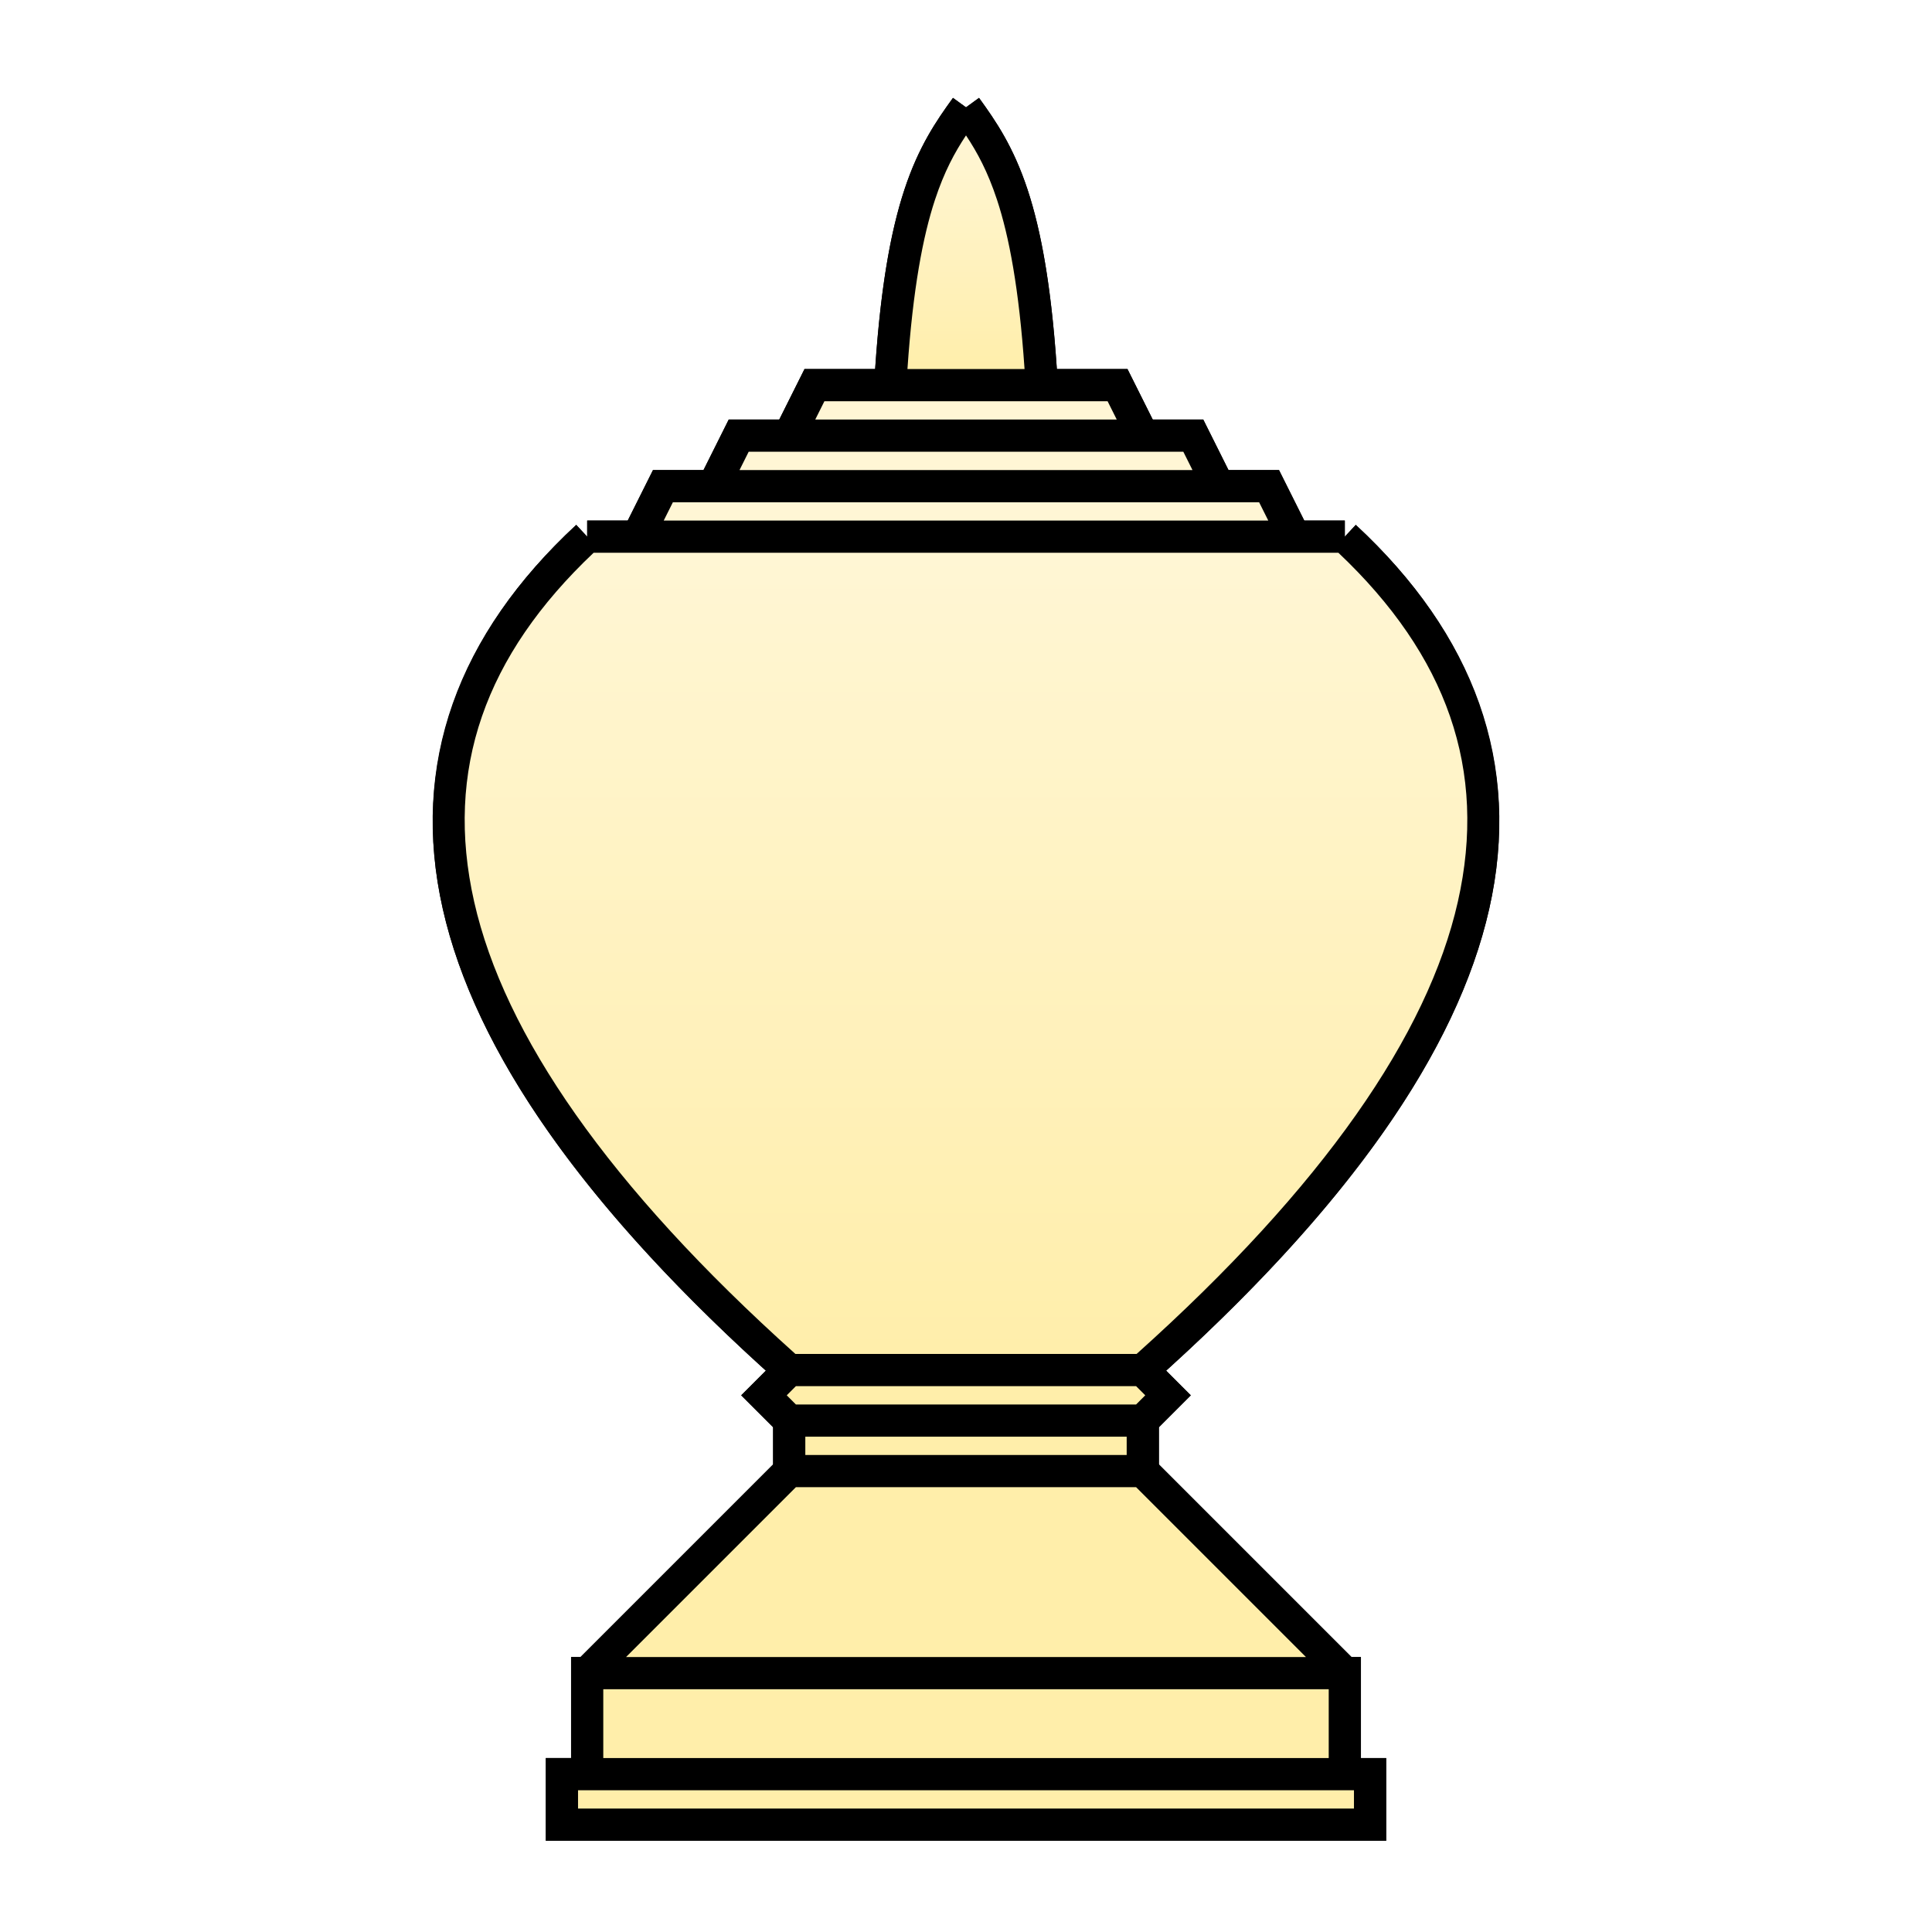
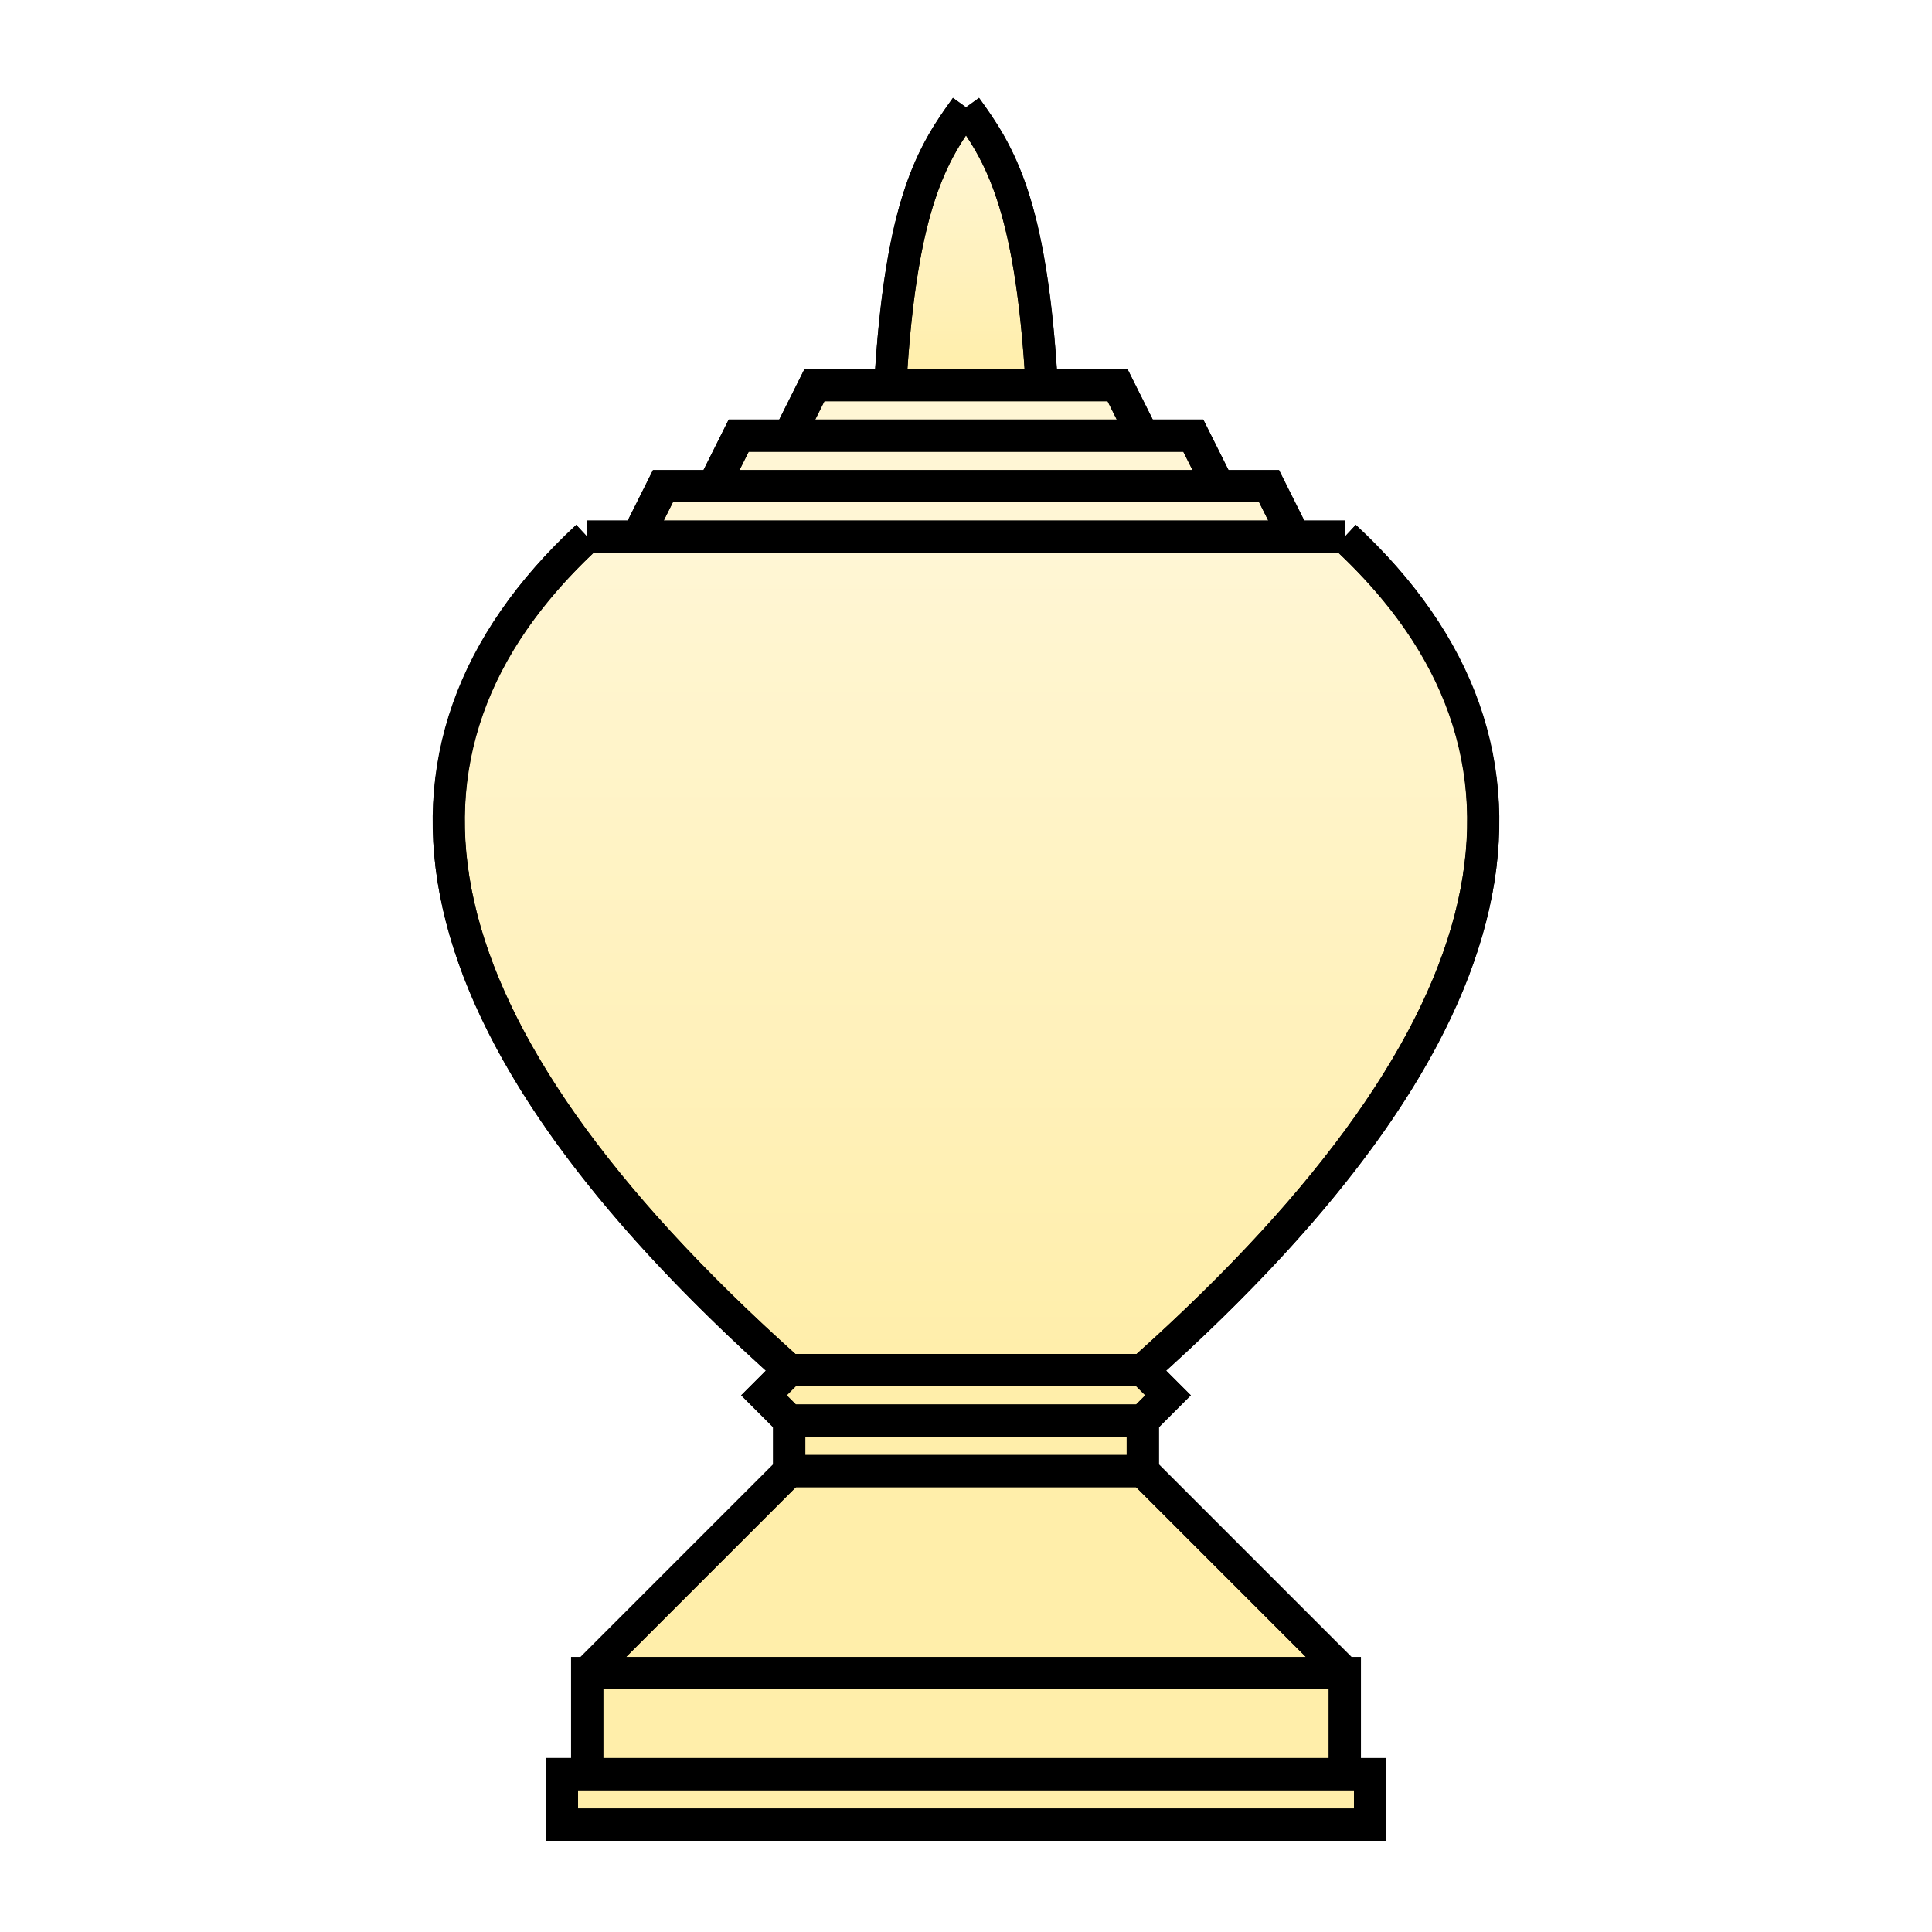
<svg xmlns="http://www.w3.org/2000/svg" xmlns:xlink="http://www.w3.org/1999/xlink" width="360" height="360" viewBox="0 0 95.25 95.25" version="1.1" id="svg8">
  <defs id="defs2">
    <linearGradient id="linearGradient3453">
      <stop style="stop-color:#fff6d5;stop-opacity:1" offset="0" id="stop3449" />
      <stop style="stop-color:#ffeeaa;stop-opacity:1" offset="1" id="stop3451" />
    </linearGradient>
    <linearGradient id="linearGradient3445">
      <stop style="stop-color:#fff6d5;stop-opacity:1" offset="0" id="stop3441" />
      <stop style="stop-color:#ffeeaa;stop-opacity:1" offset="1" id="stop3443" />
    </linearGradient>
    <linearGradient xlink:href="#linearGradient3445" id="linearGradient3447" x1="180" y1="100" x2="180" y2="255" gradientUnits="userSpaceOnUse" />
    <linearGradient xlink:href="#linearGradient3453" id="linearGradient3455" x1="180" y1="25" x2="180" y2="70" gradientUnits="userSpaceOnUse" />
  </defs>
  <g id="layer6" style="display:inline">
    <path style="color:#000000;font-style:normal;font-variant:normal;font-weight:normal;font-stretch:normal;font-size:medium;line-height:normal;font-family:sans-serif;font-variant-ligatures:normal;font-variant-position:normal;font-variant-caps:normal;font-variant-numeric:normal;font-variant-alternates:normal;font-feature-settings:normal;text-indent:0;text-align:start;text-decoration:none;text-decoration-line:none;text-decoration-style:solid;text-decoration-color:#000000;letter-spacing:normal;word-spacing:normal;text-transform:none;writing-mode:lr-tb;direction:ltr;text-orientation:mixed;dominant-baseline:auto;baseline-shift:baseline;text-anchor:start;white-space:normal;shape-padding:0;clip-rule:nonzero;display:inline;overflow:visible;visibility:visible;opacity:1;isolation:auto;mix-blend-mode:normal;color-interpolation:sRGB;color-interpolation-filters:linearRGB;solid-color:#000000;solid-opacity:1;vector-effect:none;fill:#000000;fill-opacity:1;fill-rule:nonzero;stroke:none;stroke-width:6;stroke-linecap:butt;stroke-linejoin:miter;stroke-miterlimit:4;stroke-dasharray:none;stroke-dashoffset:0;stroke-opacity:1;color-rendering:auto;image-rendering:auto;shape-rendering:auto;text-rendering:auto;enable-background:accumulate" d="m 177.572,18.24 c -3.104,4.274 -6.417,9.123 -9.051,17.104 -2.483,7.523 -4.401,17.866 -5.441,33.418 h -13.168 l -4.705,9.412 h -9.418 l -4.697,9.412 h -9.416 l -4.707,9.412 h -7.555 v 3.01 l -2.045,-2.205 C 85.389,118.179 76.432,142.471 82.508,169.355 c 5.939,26.282 25.775,54.854 60.205,86.037 l -4.605,4.605 5.949,5.949 v 6.926 l -35.889,35.889 h -1.758 v 18.824 h -4.703 V 343 H 180 258.293 v -15.414 h -4.703 v -18.824 h -1.758 l -35.889,-35.889 v -6.926 l 5.949,-5.949 -4.605,-4.605 c 34.43,-31.183 54.266,-59.755 60.205,-86.037 6.075,-26.884 -2.881,-51.177 -24.861,-71.553 l -2.045,2.205 v -3.01 h -7.555 l -4.707,-9.412 h -9.416 l -4.697,-9.412 h -9.418 l -4.705,-9.412 h -13.168 c -1.041,-15.552 -2.959,-25.895 -5.441,-33.418 -2.634,-7.981 -5.947,-12.829 -9.051,-17.104 L 180,20 Z" id="path3426" transform="scale(0.2645833)" />
+   </g>
+   <g id="layer7" style="display:inline">
+     <path style="color:#000000;font-style:normal;font-variant:normal;font-weight:normal;font-stretch:normal;font-size:medium;line-height:normal;font-family:sans-serif;font-variant-ligatures:normal;font-variant-position:normal;font-variant-caps:normal;font-variant-numeric:normal;font-variant-alternates:normal;font-feature-settings:normal;text-indent:0;text-align:start;text-decoration:none;text-decoration-line:none;text-decoration-style:solid;text-decoration-color:#000000;letter-spacing:normal;word-spacing:normal;text-transform:none;writing-mode:lr-tb;direction:ltr;text-orientation:mixed;dominant-baseline:auto;baseline-shift:baseline;text-anchor:start;white-space:normal;shape-padding:0;clip-rule:nonzero;display:inline;overflow:visible;visibility:visible;opacity:1;isolation:auto;mix-blend-mode:normal;color-interpolation:sRGB;color-interpolation-filters:linearRGB;solid-color:#000000;solid-opacity:1;vector-effect:none;fill:url(#linearGradient3455);fill-opacity:1;fill-rule:nonzero;stroke:none;stroke-width:6;stroke-linecap:butt;stroke-linejoin:miter;stroke-miterlimit:4;stroke-dasharray:none;stroke-dashoffset:0;stroke-opacity:1;color-rendering:auto;image-rendering:auto;shape-rendering:auto;text-rendering:auto;enable-background:accumulate" d="m 180,25.232 c 2.096,3.158 4.036,6.711 5.779,11.994 2.242,6.793 4.104,16.538 5.131,31.535 H 180 169.09 c 1.027,-14.998 2.889,-24.742 5.131,-31.535 1.744,-5.283 3.684,-8.837 5.779,-11.994 z" id="path3424" transform="scale(0.2645833)" />
+     <path style="color:#000000;font-style:normal;font-variant:normal;font-weight:normal;font-stretch:normal;font-size:medium;line-height:normal;font-family:sans-serif;font-variant-ligatures:normal;font-variant-position:normal;font-variant-caps:normal;font-variant-numeric:normal;font-variant-alternates:normal;font-feature-settings:normal;text-indent:0;text-align:start;text-decoration:none;text-decoration-line:none;text-decoration-style:solid;text-decoration-color:#000000;letter-spacing:normal;word-spacing:normal;text-transform:none;writing-mode:lr-tb;direction:ltr;text-orientation:mixed;dominant-baseline:auto;baseline-shift:baseline;text-anchor:start;white-space:normal;shape-padding:0;clip-rule:nonzero;display:inline;overflow:visible;visibility:visible;opacity:1;isolation:auto;mix-blend-mode:normal;color-interpolation:sRGB;color-interpolation-filters:linearRGB;solid-color:#000000;solid-opacity:1;vector-effect:none;fill:#fff6d5;fill-opacity:1;fill-rule:nonzero;stroke:none;stroke-width:6;stroke-linecap:butt;stroke-linejoin:miter;stroke-miterlimit:4;stroke-dasharray:none;stroke-dashoffset:0;stroke-opacity:1;color-rendering:auto;image-rendering:auto;shape-rendering:auto;text-rendering:auto;enable-background:accumulate" d="M 153.617,74.764 H 180 206.383 l 1.705,3.41 H 180 151.912 Z" id="path3422" transform="scale(0.2645833)" />
+     <path style="color:#000000;font-style:normal;font-variant:normal;font-weight:normal;font-stretch:normal;font-size:medium;line-height:normal;font-family:sans-serif;font-variant-ligatures:normal;font-variant-position:normal;font-variant-caps:normal;font-variant-numeric:normal;font-variant-alternates:normal;font-feature-settings:normal;text-indent:0;text-align:start;text-decoration:none;text-decoration-line:none;text-decoration-style:solid;text-decoration-color:#000000;letter-spacing:normal;word-spacing:normal;text-transform:none;writing-mode:lr-tb;direction:ltr;text-orientation:mixed;dominant-baseline:auto;baseline-shift:baseline;text-anchor:start;white-space:normal;shape-padding:0;clip-rule:nonzero;display:inline;overflow:visible;visibility:visible;opacity:1;isolation:auto;mix-blend-mode:normal;color-interpolation:sRGB;color-interpolation-filters:linearRGB;solid-color:#000000;solid-opacity:1;vector-effect:none;fill:#fff6d5;fill-opacity:1;fill-rule:nonzero;stroke:none;stroke-width:6;stroke-linecap:butt;stroke-linejoin:miter;stroke-miterlimit:4;stroke-dasharray:none;stroke-dashoffset:0;stroke-opacity:1;color-rendering:auto;image-rendering:auto;shape-rendering:auto;text-rendering:auto;enable-background:accumulate" d="M 139.504,84.176 H 180 220.496 l 1.705,3.41 H 180 137.799 Z" id="path3420" transform="scale(0.2645833)" />
+     <path style="color:#000000;font-style:normal;font-variant:normal;font-weight:normal;font-stretch:normal;font-size:medium;line-height:normal;font-family:sans-serif;font-variant-ligatures:normal;font-variant-position:normal;font-variant-caps:normal;font-variant-numeric:normal;font-variant-alternates:normal;font-feature-settings:normal;text-indent:0;text-align:start;text-decoration:none;text-decoration-line:none;text-decoration-style:solid;text-decoration-color:#000000;letter-spacing:normal;word-spacing:normal;text-transform:none;writing-mode:lr-tb;direction:ltr;text-orientation:mixed;dominant-baseline:auto;baseline-shift:baseline;text-anchor:start;white-space:normal;shape-padding:0;clip-rule:nonzero;display:inline;overflow:visible;visibility:visible;opacity:1;isolation:auto;mix-blend-mode:normal;color-interpolation:sRGB;color-interpolation-filters:linearRGB;solid-color:#000000;solid-opacity:1;vector-effect:none;fill:#fff6d5;fill-opacity:1;fill-rule:nonzero;stroke:none;stroke-width:6;stroke-linecap:butt;stroke-linejoin:miter;stroke-miterlimit:4;stroke-dasharray:none;stroke-dashoffset:0;stroke-opacity:1;color-rendering:auto;image-rendering:auto;shape-rendering:auto;text-rendering:auto;enable-background:accumulate" d="M 125.381,93.588 H 180 234.619 l 1.705,3.41 H 180 123.676 Z" id="path3418" transform="scale(0.2645833)" />
+     <path style="color:#000000;font-style:normal;font-variant:normal;font-weight:normal;font-stretch:normal;font-size:medium;line-height:normal;font-family:sans-serif;font-variant-ligatures:normal;font-variant-position:normal;font-variant-caps:normal;font-variant-numeric:normal;font-variant-alternates:normal;font-feature-settings:normal;text-indent:0;text-align:start;text-decoration:none;text-decoration-line:none;text-decoration-style:solid;text-decoration-color:#000000;letter-spacing:normal;word-spacing:normal;text-transform:none;writing-mode:lr-tb;direction:ltr;text-orientation:mixed;dominant-baseline:auto;baseline-shift:baseline;text-anchor:start;white-space:normal;shape-padding:0;clip-rule:nonzero;display:inline;overflow:visible;visibility:visible;opacity:1;isolation:auto;mix-blend-mode:normal;color-interpolation:sRGB;color-interpolation-filters:linearRGB;solid-color:#000000;solid-opacity:1;vector-effect:none;fill:url(#linearGradient3447);fill-opacity:1;fill-rule:nonzero;stroke:none;stroke-width:6;stroke-linecap:butt;stroke-linejoin:miter;stroke-miterlimit:4;stroke-dasharray:none;stroke-dashoffset:0;stroke-opacity:1;color-rendering:auto;image-rendering:auto;shape-rendering:auto;text-rendering:auto;enable-background:accumulate" d="M 110.611,103 H 180 249.389 c 20.229,19.138 27.816,40.438 22.258,65.033 -5.589,24.733 -25.008,53 -59.859,84.258 H 180 148.213 C 113.362,221.033 93.943,192.767 88.354,168.033 82.795,143.438 90.382,122.138 110.611,103 Z" id="path3416" transform="scale(0.2645833)" />
+     <path style="color:#000000;font-style:normal;font-variant:normal;font-weight:normal;font-stretch:normal;font-size:medium;line-height:normal;font-family:sans-serif;font-variant-ligatures:normal;font-variant-position:normal;font-variant-caps:normal;font-variant-numeric:normal;font-variant-alternates:normal;font-feature-settings:normal;text-indent:0;text-align:start;text-decoration:none;text-decoration-line:none;text-decoration-style:solid;text-decoration-color:#000000;letter-spacing:normal;word-spacing:normal;text-transform:none;writing-mode:lr-tb;direction:ltr;text-orientation:mixed;dominant-baseline:auto;baseline-shift:baseline;text-anchor:start;white-space:normal;shape-padding:0;clip-rule:nonzero;display:inline;overflow:visible;visibility:visible;opacity:1;isolation:auto;mix-blend-mode:normal;color-interpolation:sRGB;color-interpolation-filters:linearRGB;solid-color:#000000;solid-opacity:1;vector-effect:none;fill:#ffeeaa;fill-opacity:1;fill-rule:nonzero;stroke:none;stroke-width:6;stroke-linecap:butt;stroke-linejoin:miter;stroke-miterlimit:4;stroke-dasharray:none;stroke-dashoffset:0;stroke-opacity:1;color-rendering:auto;image-rendering:auto;shape-rendering:auto;text-rendering:auto;enable-background:accumulate" d="M 148.303,258.293 H 180 211.697 l 1.705,1.705 -1.705,1.705 H 180 148.303 l -1.705,-1.705 z" id="path3414" transform="scale(0.2645833)" />
+     <path style="color:#000000;font-style:normal;font-variant:normal;font-weight:normal;font-stretch:normal;font-size:medium;line-height:normal;font-family:sans-serif;font-variant-ligatures:normal;font-variant-position:normal;font-variant-caps:normal;font-variant-numeric:normal;font-variant-alternates:normal;font-feature-settings:normal;text-indent:0;text-align:start;text-decoration:none;text-decoration-line:none;text-decoration-style:solid;text-decoration-color:#000000;letter-spacing:normal;word-spacing:normal;text-transform:none;writing-mode:lr-tb;direction:ltr;text-orientation:mixed;dominant-baseline:auto;baseline-shift:baseline;text-anchor:start;white-space:normal;shape-padding:0;clip-rule:nonzero;display:inline;overflow:visible;visibility:visible;opacity:1;isolation:auto;mix-blend-mode:normal;color-interpolation:sRGB;color-interpolation-filters:linearRGB;solid-color:#000000;solid-opacity:1;vector-effect:none;fill:#ffeeaa;fill-opacity:1;fill-rule:nonzero;stroke:none;stroke-width:6;stroke-linecap:butt;stroke-linejoin:miter;stroke-miterlimit:4;stroke-dasharray:none;stroke-dashoffset:0;stroke-opacity:1;color-rendering:auto;image-rendering:auto;shape-rendering:auto;text-rendering:auto;enable-background:accumulate" d="M 150.059,267.705 H 180 209.941 v 3.41 H 180 150.059 Z" id="path3412" transform="scale(0.2645833)" />
+     <path style="color:#000000;font-style:normal;font-variant:normal;font-weight:normal;font-stretch:normal;font-size:medium;line-height:normal;font-family:sans-serif;font-variant-ligatures:normal;font-variant-position:normal;font-variant-caps:normal;font-variant-numeric:normal;font-variant-alternates:normal;font-feature-settings:normal;text-indent:0;text-align:start;text-decoration:none;text-decoration-line:none;text-decoration-style:solid;text-decoration-color:#000000;letter-spacing:normal;word-spacing:normal;text-transform:none;writing-mode:lr-tb;direction:ltr;text-orientation:mixed;dominant-baseline:auto;baseline-shift:baseline;text-anchor:start;white-space:normal;shape-padding:0;clip-rule:nonzero;display:inline;overflow:visible;visibility:visible;opacity:1;isolation:auto;mix-blend-mode:normal;color-interpolation:sRGB;color-interpolation-filters:linearRGB;solid-color:#000000;solid-opacity:1;vector-effect:none;fill:#ffeeaa;fill-opacity:1;fill-rule:nonzero;stroke:none;stroke-width:6;stroke-linecap:butt;stroke-linejoin:miter;stroke-miterlimit:4;stroke-dasharray:none;stroke-dashoffset:0;stroke-opacity:1;color-rendering:auto;image-rendering:auto;shape-rendering:auto;text-rendering:auto;enable-background:accumulate" d="M 148.301,277.117 H 180 211.699 l 31.645,31.645 H 180 116.656 Z" id="path3410" transform="scale(0.2645833)" />
+     <path style="color:#000000;font-style:normal;font-variant:normal;font-weight:normal;font-stretch:normal;font-size:medium;line-height:normal;font-family:sans-serif;font-variant-ligatures:normal;font-variant-position:normal;font-variant-caps:normal;font-variant-numeric:normal;font-variant-alternates:normal;font-feature-settings:normal;text-indent:0;text-align:start;text-decoration:none;text-decoration-line:none;text-decoration-style:solid;text-decoration-color:#000000;letter-spacing:normal;word-spacing:normal;text-transform:none;writing-mode:lr-tb;direction:ltr;text-orientation:mixed;dominant-baseline:auto;baseline-shift:baseline;text-anchor:start;white-space:normal;shape-padding:0;clip-rule:nonzero;display:inline;overflow:visible;visibility:visible;opacity:1;isolation:auto;mix-blend-mode:normal;color-interpolation:sRGB;color-interpolation-filters:linearRGB;solid-color:#000000;solid-opacity:1;vector-effect:none;fill:#ffeeaa;fill-opacity:1;fill-rule:nonzero;stroke:none;stroke-width:6;stroke-linecap:butt;stroke-linejoin:miter;stroke-miterlimit:4;stroke-dasharray:none;stroke-dashoffset:0;stroke-opacity:1;color-rendering:auto;image-rendering:auto;shape-rendering:auto;text-rendering:auto;enable-background:accumulate" d="M 112.412,314.764 H 180 247.588 v 12.822 H 180 112.412 Z" id="path3408" transform="scale(0.2645833)" />
+     <path style="color:#000000;font-style:normal;font-variant:normal;font-weight:normal;font-stretch:normal;font-size:medium;line-height:normal;font-family:sans-serif;font-variant-ligatures:normal;font-variant-position:normal;font-variant-caps:normal;font-variant-numeric:normal;font-variant-alternates:normal;font-feature-settings:normal;text-indent:0;text-align:start;text-decoration:none;text-decoration-line:none;text-decoration-style:solid;text-decoration-color:#000000;letter-spacing:normal;word-spacing:normal;text-transform:none;writing-mode:lr-tb;direction:ltr;text-orientation:mixed;dominant-baseline:auto;baseline-shift:baseline;text-anchor:start;white-space:normal;shape-padding:0;clip-rule:nonzero;display:inline;overflow:visible;visibility:visible;opacity:1;isolation:auto;mix-blend-mode:normal;color-interpolation:sRGB;color-interpolation-filters:linearRGB;solid-color:#000000;solid-opacity:1;vector-effect:none;fill:#ffeeaa;fill-opacity:1;fill-rule:nonzero;stroke:none;stroke-width:6;stroke-linecap:butt;stroke-linejoin:miter;stroke-miterlimit:4;stroke-dasharray:none;stroke-dashoffset:0;stroke-opacity:1;color-rendering:auto;image-rendering:auto;shape-rendering:auto;text-rendering:auto;enable-background:accumulate" d="M 107.709,333.588 H 180 252.291 v 3.41 H 180 107.709 Z" id="path3317" transform="scale(0.2645833)" />
  </g>
  <g id="layer1" transform="translate(0,-201.75)" style="display:inline">
    <path style="fill:none;stroke:#000000;stroke-width:1.587;stroke-miterlimit:4;stroke-dasharray:none" d="m 47.625,269.297 h -8.716 l -1.245,1.245 1.245,1.245 h 8.716" id="path601" />
    <path style="fill:none;stroke:#000000;stroke-width:1.587;stroke-miterlimit:4;stroke-dasharray:none" d="m 38.909,271.787 v 2.49 h 8.716" id="path603" />
    <path style="fill:none;stroke:#000000;stroke-width:1.587;stroke-miterlimit:4;stroke-dasharray:none" d="M 47.625,291.708 H 27.703 v -2.49 h 19.922" id="path1287" />
    <path style="fill:none;stroke:#000000;stroke-width:1.587;stroke-miterlimit:4;stroke-dasharray:none" d="m 28.949,289.218 v -4.98 h 18.676" id="path1289" />
    <path style="fill:none;stroke:#000000;stroke-width:1.587;stroke-miterlimit:4;stroke-dasharray:none" d="m 38.909,274.277 -9.961,9.961" id="path1291" />
    <path style="fill:none;stroke:#000000;stroke-width:1.587;stroke-miterlimit:4;stroke-dasharray:none" d="M 38.909,269.297 C 20.045,252.473 17.612,238.717 28.949,228.208" id="path1293" />
    <path style="fill:none;stroke:#000000;stroke-width:1.587;stroke-miterlimit:4;stroke-dasharray:none" d="M 28.949,228.208 H 47.625" id="path1295" />
    <path style="fill:none;stroke:#000000;stroke-width:1.587;stroke-miterlimit:4;stroke-dasharray:none" d="m 31.439,228.208 1.245,-2.49 h 14.941" id="path1303" />
    <path style="fill:none;stroke:#000000;stroke-width:1.587;stroke-miterlimit:4;stroke-dasharray:none" d="m 35.174,225.718 1.245,-2.49 h 11.206" id="path1305" />
    <path style="fill:none;stroke:#000000;stroke-width:1.587;stroke-miterlimit:4;stroke-dasharray:none" d="m 38.909,223.228 1.245,-2.49 h 7.471" id="path1307" />
    <path style="fill:none;stroke:#000000;stroke-width:1.587;stroke-miterlimit:4;stroke-dasharray:none" d="m 43.89,220.738 c 0.518,-9.011 2.11,-11.457 3.735,-13.696" id="path1309" />
    <path style="fill:none;stroke:#000000;stroke-width:1.587;stroke-miterlimit:4;stroke-dasharray:none" d="m 47.625,269.297 h 8.716 l 1.245,1.245 -1.245,1.245 H 47.625" id="path601-2" />
    <path style="fill:none;stroke:#000000;stroke-width:1.587;stroke-miterlimit:4;stroke-dasharray:none" d="m 56.341,271.787 v 2.49 H 47.625" id="path603-6" />
    <path style="fill:none;stroke:#000000;stroke-width:1.587;stroke-miterlimit:4;stroke-dasharray:none" d="m 47.625,291.708 h 19.922 v -2.49 H 47.625" id="path1287-1" />
    <path style="fill:none;stroke:#000000;stroke-width:1.587;stroke-miterlimit:4;stroke-dasharray:none" d="m 66.301,289.218 v -4.98 H 47.625" id="path1289-8" />
    <path style="fill:none;stroke:#000000;stroke-width:1.587;stroke-miterlimit:4;stroke-dasharray:none" d="m 56.341,274.277 9.961,9.961" id="path1291-7" />
    <path style="fill:none;stroke:#000000;stroke-width:1.587;stroke-miterlimit:4;stroke-dasharray:none" d="M 56.341,269.297 C 75.205,252.473 77.638,238.717 66.301,228.208" id="path1293-9" />
    <path style="fill:none;stroke:#000000;stroke-width:1.587;stroke-miterlimit:4;stroke-dasharray:none" d="M 66.301,228.208 H 47.625" id="path1295-2" />
    <path style="fill:none;stroke:#000000;stroke-width:1.587;stroke-miterlimit:4;stroke-dasharray:none" d="m 63.811,228.208 -1.245,-2.49 H 47.625" id="path1303-0" />
    <path style="fill:none;stroke:#000000;stroke-width:1.587;stroke-miterlimit:4;stroke-dasharray:none" d="m 60.076,225.718 -1.245,-2.49 H 47.625" id="path1305-2" />
    <path style="fill:none;stroke:#000000;stroke-width:1.587;stroke-miterlimit:4;stroke-dasharray:none" d="m 56.341,223.228 -1.245,-2.49 H 47.625" id="path1307-3" />
    <path style="fill:none;stroke:#000000;stroke-width:1.587;stroke-miterlimit:4;stroke-dasharray:none" d="M 51.36,220.738 C 50.842,211.727 49.251,209.28 47.625,207.042" id="path1309-7" />
  </g>
-   <g id="layer7" style="display:inline">
-     <path style="color:#000000;font-style:normal;font-variant:normal;font-weight:normal;font-stretch:normal;font-size:medium;line-height:normal;font-family:sans-serif;font-variant-ligatures:normal;font-variant-position:normal;font-variant-caps:normal;font-variant-numeric:normal;font-variant-alternates:normal;font-feature-settings:normal;text-indent:0;text-align:start;text-decoration:none;text-decoration-line:none;text-decoration-style:solid;text-decoration-color:#000000;letter-spacing:normal;word-spacing:normal;text-transform:none;writing-mode:lr-tb;direction:ltr;text-orientation:mixed;dominant-baseline:auto;baseline-shift:baseline;text-anchor:start;white-space:normal;shape-padding:0;clip-rule:nonzero;display:inline;overflow:visible;visibility:visible;opacity:1;isolation:auto;mix-blend-mode:normal;color-interpolation:sRGB;color-interpolation-filters:linearRGB;solid-color:#000000;solid-opacity:1;vector-effect:none;fill:url(#linearGradient3455);fill-opacity:1;fill-rule:nonzero;stroke:none;stroke-width:6;stroke-linecap:butt;stroke-linejoin:miter;stroke-miterlimit:4;stroke-dasharray:none;stroke-dashoffset:0;stroke-opacity:1;color-rendering:auto;image-rendering:auto;shape-rendering:auto;text-rendering:auto;enable-background:accumulate" d="m 180,25.232 c 2.096,3.158 4.036,6.711 5.779,11.994 2.242,6.793 4.104,16.538 5.131,31.535 H 180 169.09 c 1.027,-14.998 2.889,-24.742 5.131,-31.535 1.744,-5.283 3.684,-8.837 5.779,-11.994 z" id="path3424" transform="scale(0.2645833)" />
-     <path style="color:#000000;font-style:normal;font-variant:normal;font-weight:normal;font-stretch:normal;font-size:medium;line-height:normal;font-family:sans-serif;font-variant-ligatures:normal;font-variant-position:normal;font-variant-caps:normal;font-variant-numeric:normal;font-variant-alternates:normal;font-feature-settings:normal;text-indent:0;text-align:start;text-decoration:none;text-decoration-line:none;text-decoration-style:solid;text-decoration-color:#000000;letter-spacing:normal;word-spacing:normal;text-transform:none;writing-mode:lr-tb;direction:ltr;text-orientation:mixed;dominant-baseline:auto;baseline-shift:baseline;text-anchor:start;white-space:normal;shape-padding:0;clip-rule:nonzero;display:inline;overflow:visible;visibility:visible;opacity:1;isolation:auto;mix-blend-mode:normal;color-interpolation:sRGB;color-interpolation-filters:linearRGB;solid-color:#000000;solid-opacity:1;vector-effect:none;fill:#fff6d5;fill-opacity:1;fill-rule:nonzero;stroke:none;stroke-width:6;stroke-linecap:butt;stroke-linejoin:miter;stroke-miterlimit:4;stroke-dasharray:none;stroke-dashoffset:0;stroke-opacity:1;color-rendering:auto;image-rendering:auto;shape-rendering:auto;text-rendering:auto;enable-background:accumulate" d="M 153.617,74.764 H 180 206.383 l 1.705,3.41 H 180 151.912 Z" id="path3422" transform="scale(0.2645833)" />
-     <path style="color:#000000;font-style:normal;font-variant:normal;font-weight:normal;font-stretch:normal;font-size:medium;line-height:normal;font-family:sans-serif;font-variant-ligatures:normal;font-variant-position:normal;font-variant-caps:normal;font-variant-numeric:normal;font-variant-alternates:normal;font-feature-settings:normal;text-indent:0;text-align:start;text-decoration:none;text-decoration-line:none;text-decoration-style:solid;text-decoration-color:#000000;letter-spacing:normal;word-spacing:normal;text-transform:none;writing-mode:lr-tb;direction:ltr;text-orientation:mixed;dominant-baseline:auto;baseline-shift:baseline;text-anchor:start;white-space:normal;shape-padding:0;clip-rule:nonzero;display:inline;overflow:visible;visibility:visible;opacity:1;isolation:auto;mix-blend-mode:normal;color-interpolation:sRGB;color-interpolation-filters:linearRGB;solid-color:#000000;solid-opacity:1;vector-effect:none;fill:#fff6d5;fill-opacity:1;fill-rule:nonzero;stroke:none;stroke-width:6;stroke-linecap:butt;stroke-linejoin:miter;stroke-miterlimit:4;stroke-dasharray:none;stroke-dashoffset:0;stroke-opacity:1;color-rendering:auto;image-rendering:auto;shape-rendering:auto;text-rendering:auto;enable-background:accumulate" d="M 139.504,84.176 H 180 220.496 l 1.705,3.41 H 180 137.799 Z" id="path3420" transform="scale(0.2645833)" />
-     <path style="color:#000000;font-style:normal;font-variant:normal;font-weight:normal;font-stretch:normal;font-size:medium;line-height:normal;font-family:sans-serif;font-variant-ligatures:normal;font-variant-position:normal;font-variant-caps:normal;font-variant-numeric:normal;font-variant-alternates:normal;font-feature-settings:normal;text-indent:0;text-align:start;text-decoration:none;text-decoration-line:none;text-decoration-style:solid;text-decoration-color:#000000;letter-spacing:normal;word-spacing:normal;text-transform:none;writing-mode:lr-tb;direction:ltr;text-orientation:mixed;dominant-baseline:auto;baseline-shift:baseline;text-anchor:start;white-space:normal;shape-padding:0;clip-rule:nonzero;display:inline;overflow:visible;visibility:visible;opacity:1;isolation:auto;mix-blend-mode:normal;color-interpolation:sRGB;color-interpolation-filters:linearRGB;solid-color:#000000;solid-opacity:1;vector-effect:none;fill:#fff6d5;fill-opacity:1;fill-rule:nonzero;stroke:none;stroke-width:6;stroke-linecap:butt;stroke-linejoin:miter;stroke-miterlimit:4;stroke-dasharray:none;stroke-dashoffset:0;stroke-opacity:1;color-rendering:auto;image-rendering:auto;shape-rendering:auto;text-rendering:auto;enable-background:accumulate" d="M 125.381,93.588 H 180 234.619 l 1.705,3.41 H 180 123.676 Z" id="path3418" transform="scale(0.2645833)" />
-     <path style="color:#000000;font-style:normal;font-variant:normal;font-weight:normal;font-stretch:normal;font-size:medium;line-height:normal;font-family:sans-serif;font-variant-ligatures:normal;font-variant-position:normal;font-variant-caps:normal;font-variant-numeric:normal;font-variant-alternates:normal;font-feature-settings:normal;text-indent:0;text-align:start;text-decoration:none;text-decoration-line:none;text-decoration-style:solid;text-decoration-color:#000000;letter-spacing:normal;word-spacing:normal;text-transform:none;writing-mode:lr-tb;direction:ltr;text-orientation:mixed;dominant-baseline:auto;baseline-shift:baseline;text-anchor:start;white-space:normal;shape-padding:0;clip-rule:nonzero;display:inline;overflow:visible;visibility:visible;opacity:1;isolation:auto;mix-blend-mode:normal;color-interpolation:sRGB;color-interpolation-filters:linearRGB;solid-color:#000000;solid-opacity:1;vector-effect:none;fill:url(#linearGradient3447);fill-opacity:1;fill-rule:nonzero;stroke:none;stroke-width:6;stroke-linecap:butt;stroke-linejoin:miter;stroke-miterlimit:4;stroke-dasharray:none;stroke-dashoffset:0;stroke-opacity:1;color-rendering:auto;image-rendering:auto;shape-rendering:auto;text-rendering:auto;enable-background:accumulate" d="M 110.611,103 H 180 249.389 c 20.229,19.138 27.816,40.438 22.258,65.033 -5.589,24.733 -25.008,53 -59.859,84.258 H 180 148.213 C 113.362,221.033 93.943,192.767 88.354,168.033 82.795,143.438 90.382,122.138 110.611,103 Z" id="path3416" transform="scale(0.2645833)" />
-     <path style="color:#000000;font-style:normal;font-variant:normal;font-weight:normal;font-stretch:normal;font-size:medium;line-height:normal;font-family:sans-serif;font-variant-ligatures:normal;font-variant-position:normal;font-variant-caps:normal;font-variant-numeric:normal;font-variant-alternates:normal;font-feature-settings:normal;text-indent:0;text-align:start;text-decoration:none;text-decoration-line:none;text-decoration-style:solid;text-decoration-color:#000000;letter-spacing:normal;word-spacing:normal;text-transform:none;writing-mode:lr-tb;direction:ltr;text-orientation:mixed;dominant-baseline:auto;baseline-shift:baseline;text-anchor:start;white-space:normal;shape-padding:0;clip-rule:nonzero;display:inline;overflow:visible;visibility:visible;opacity:1;isolation:auto;mix-blend-mode:normal;color-interpolation:sRGB;color-interpolation-filters:linearRGB;solid-color:#000000;solid-opacity:1;vector-effect:none;fill:#ffeeaa;fill-opacity:1;fill-rule:nonzero;stroke:none;stroke-width:6;stroke-linecap:butt;stroke-linejoin:miter;stroke-miterlimit:4;stroke-dasharray:none;stroke-dashoffset:0;stroke-opacity:1;color-rendering:auto;image-rendering:auto;shape-rendering:auto;text-rendering:auto;enable-background:accumulate" d="M 148.303,258.293 H 180 211.697 l 1.705,1.705 -1.705,1.705 H 180 148.303 l -1.705,-1.705 z" id="path3414" transform="scale(0.2645833)" />
-     <path style="color:#000000;font-style:normal;font-variant:normal;font-weight:normal;font-stretch:normal;font-size:medium;line-height:normal;font-family:sans-serif;font-variant-ligatures:normal;font-variant-position:normal;font-variant-caps:normal;font-variant-numeric:normal;font-variant-alternates:normal;font-feature-settings:normal;text-indent:0;text-align:start;text-decoration:none;text-decoration-line:none;text-decoration-style:solid;text-decoration-color:#000000;letter-spacing:normal;word-spacing:normal;text-transform:none;writing-mode:lr-tb;direction:ltr;text-orientation:mixed;dominant-baseline:auto;baseline-shift:baseline;text-anchor:start;white-space:normal;shape-padding:0;clip-rule:nonzero;display:inline;overflow:visible;visibility:visible;opacity:1;isolation:auto;mix-blend-mode:normal;color-interpolation:sRGB;color-interpolation-filters:linearRGB;solid-color:#000000;solid-opacity:1;vector-effect:none;fill:#ffeeaa;fill-opacity:1;fill-rule:nonzero;stroke:none;stroke-width:6;stroke-linecap:butt;stroke-linejoin:miter;stroke-miterlimit:4;stroke-dasharray:none;stroke-dashoffset:0;stroke-opacity:1;color-rendering:auto;image-rendering:auto;shape-rendering:auto;text-rendering:auto;enable-background:accumulate" d="M 150.059,267.705 H 180 209.941 v 3.41 H 180 150.059 Z" id="path3412" transform="scale(0.2645833)" />
-     <path style="color:#000000;font-style:normal;font-variant:normal;font-weight:normal;font-stretch:normal;font-size:medium;line-height:normal;font-family:sans-serif;font-variant-ligatures:normal;font-variant-position:normal;font-variant-caps:normal;font-variant-numeric:normal;font-variant-alternates:normal;font-feature-settings:normal;text-indent:0;text-align:start;text-decoration:none;text-decoration-line:none;text-decoration-style:solid;text-decoration-color:#000000;letter-spacing:normal;word-spacing:normal;text-transform:none;writing-mode:lr-tb;direction:ltr;text-orientation:mixed;dominant-baseline:auto;baseline-shift:baseline;text-anchor:start;white-space:normal;shape-padding:0;clip-rule:nonzero;display:inline;overflow:visible;visibility:visible;opacity:1;isolation:auto;mix-blend-mode:normal;color-interpolation:sRGB;color-interpolation-filters:linearRGB;solid-color:#000000;solid-opacity:1;vector-effect:none;fill:#ffeeaa;fill-opacity:1;fill-rule:nonzero;stroke:none;stroke-width:6;stroke-linecap:butt;stroke-linejoin:miter;stroke-miterlimit:4;stroke-dasharray:none;stroke-dashoffset:0;stroke-opacity:1;color-rendering:auto;image-rendering:auto;shape-rendering:auto;text-rendering:auto;enable-background:accumulate" d="M 148.301,277.117 H 180 211.699 l 31.645,31.645 H 180 116.656 Z" id="path3410" transform="scale(0.2645833)" />
-     <path style="color:#000000;font-style:normal;font-variant:normal;font-weight:normal;font-stretch:normal;font-size:medium;line-height:normal;font-family:sans-serif;font-variant-ligatures:normal;font-variant-position:normal;font-variant-caps:normal;font-variant-numeric:normal;font-variant-alternates:normal;font-feature-settings:normal;text-indent:0;text-align:start;text-decoration:none;text-decoration-line:none;text-decoration-style:solid;text-decoration-color:#000000;letter-spacing:normal;word-spacing:normal;text-transform:none;writing-mode:lr-tb;direction:ltr;text-orientation:mixed;dominant-baseline:auto;baseline-shift:baseline;text-anchor:start;white-space:normal;shape-padding:0;clip-rule:nonzero;display:inline;overflow:visible;visibility:visible;opacity:1;isolation:auto;mix-blend-mode:normal;color-interpolation:sRGB;color-interpolation-filters:linearRGB;solid-color:#000000;solid-opacity:1;vector-effect:none;fill:#ffeeaa;fill-opacity:1;fill-rule:nonzero;stroke:none;stroke-width:6;stroke-linecap:butt;stroke-linejoin:miter;stroke-miterlimit:4;stroke-dasharray:none;stroke-dashoffset:0;stroke-opacity:1;color-rendering:auto;image-rendering:auto;shape-rendering:auto;text-rendering:auto;enable-background:accumulate" d="M 112.412,314.764 H 180 247.588 v 12.822 H 180 112.412 Z" id="path3408" transform="scale(0.2645833)" />
-     <path style="color:#000000;font-style:normal;font-variant:normal;font-weight:normal;font-stretch:normal;font-size:medium;line-height:normal;font-family:sans-serif;font-variant-ligatures:normal;font-variant-position:normal;font-variant-caps:normal;font-variant-numeric:normal;font-variant-alternates:normal;font-feature-settings:normal;text-indent:0;text-align:start;text-decoration:none;text-decoration-line:none;text-decoration-style:solid;text-decoration-color:#000000;letter-spacing:normal;word-spacing:normal;text-transform:none;writing-mode:lr-tb;direction:ltr;text-orientation:mixed;dominant-baseline:auto;baseline-shift:baseline;text-anchor:start;white-space:normal;shape-padding:0;clip-rule:nonzero;display:inline;overflow:visible;visibility:visible;opacity:1;isolation:auto;mix-blend-mode:normal;color-interpolation:sRGB;color-interpolation-filters:linearRGB;solid-color:#000000;solid-opacity:1;vector-effect:none;fill:#ffeeaa;fill-opacity:1;fill-rule:nonzero;stroke:none;stroke-width:6;stroke-linecap:butt;stroke-linejoin:miter;stroke-miterlimit:4;stroke-dasharray:none;stroke-dashoffset:0;stroke-opacity:1;color-rendering:auto;image-rendering:auto;shape-rendering:auto;text-rendering:auto;enable-background:accumulate" d="M 107.709,333.588 H 180 252.291 v 3.41 H 180 107.709 Z" id="path3317" transform="scale(0.2645833)" />
-   </g>
</svg>
